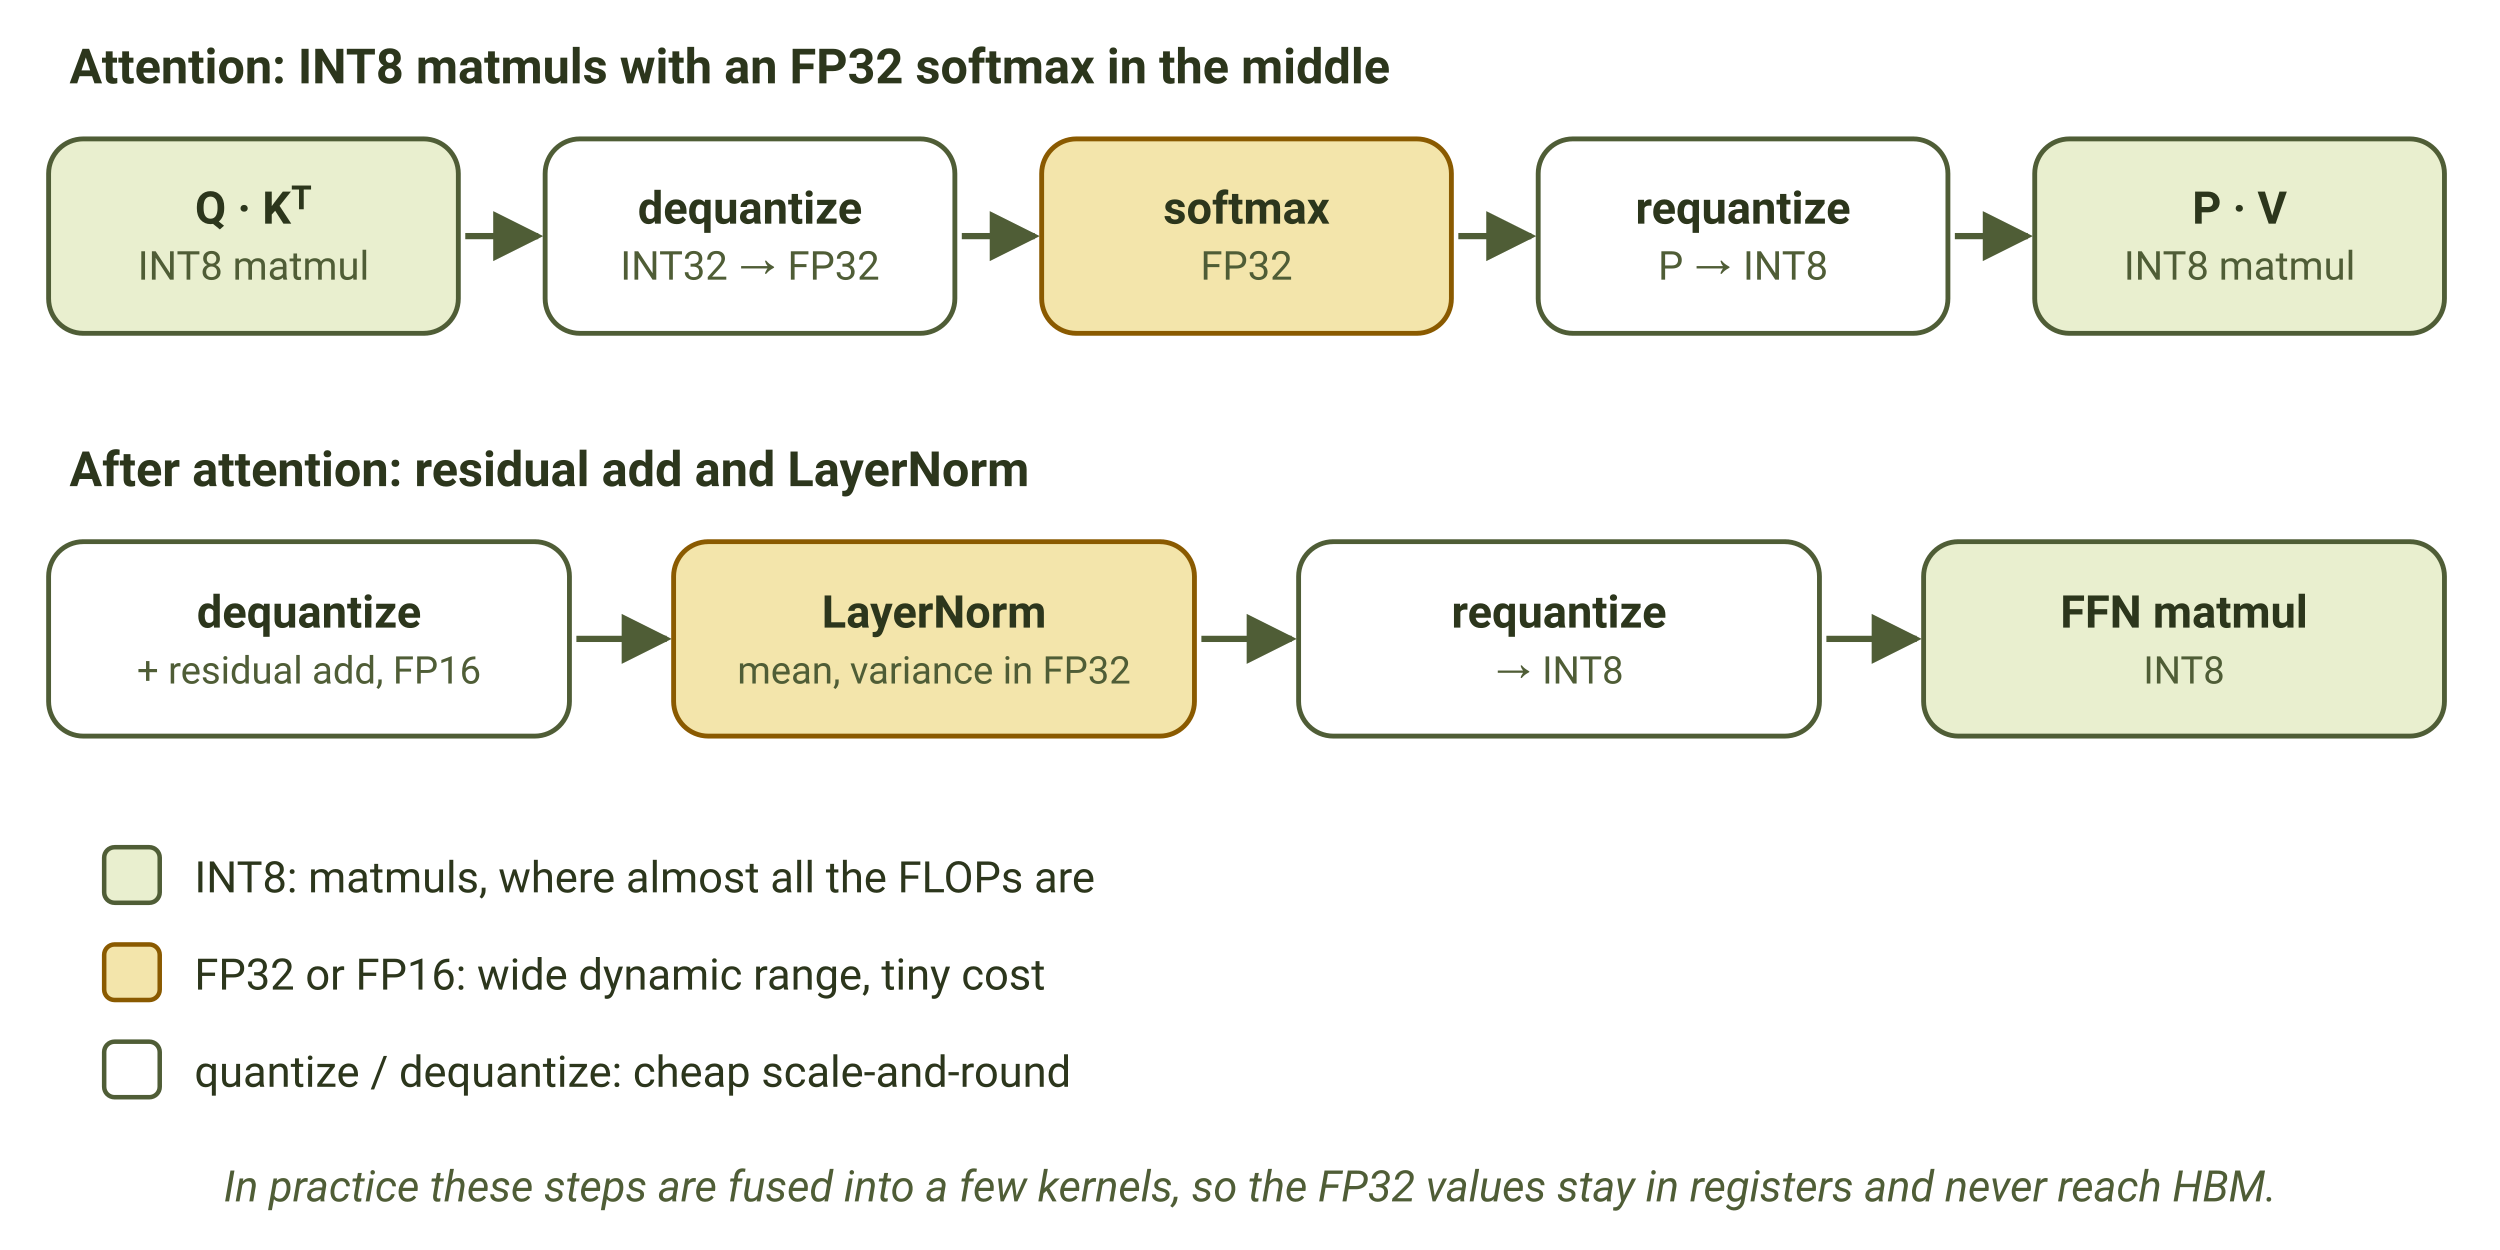
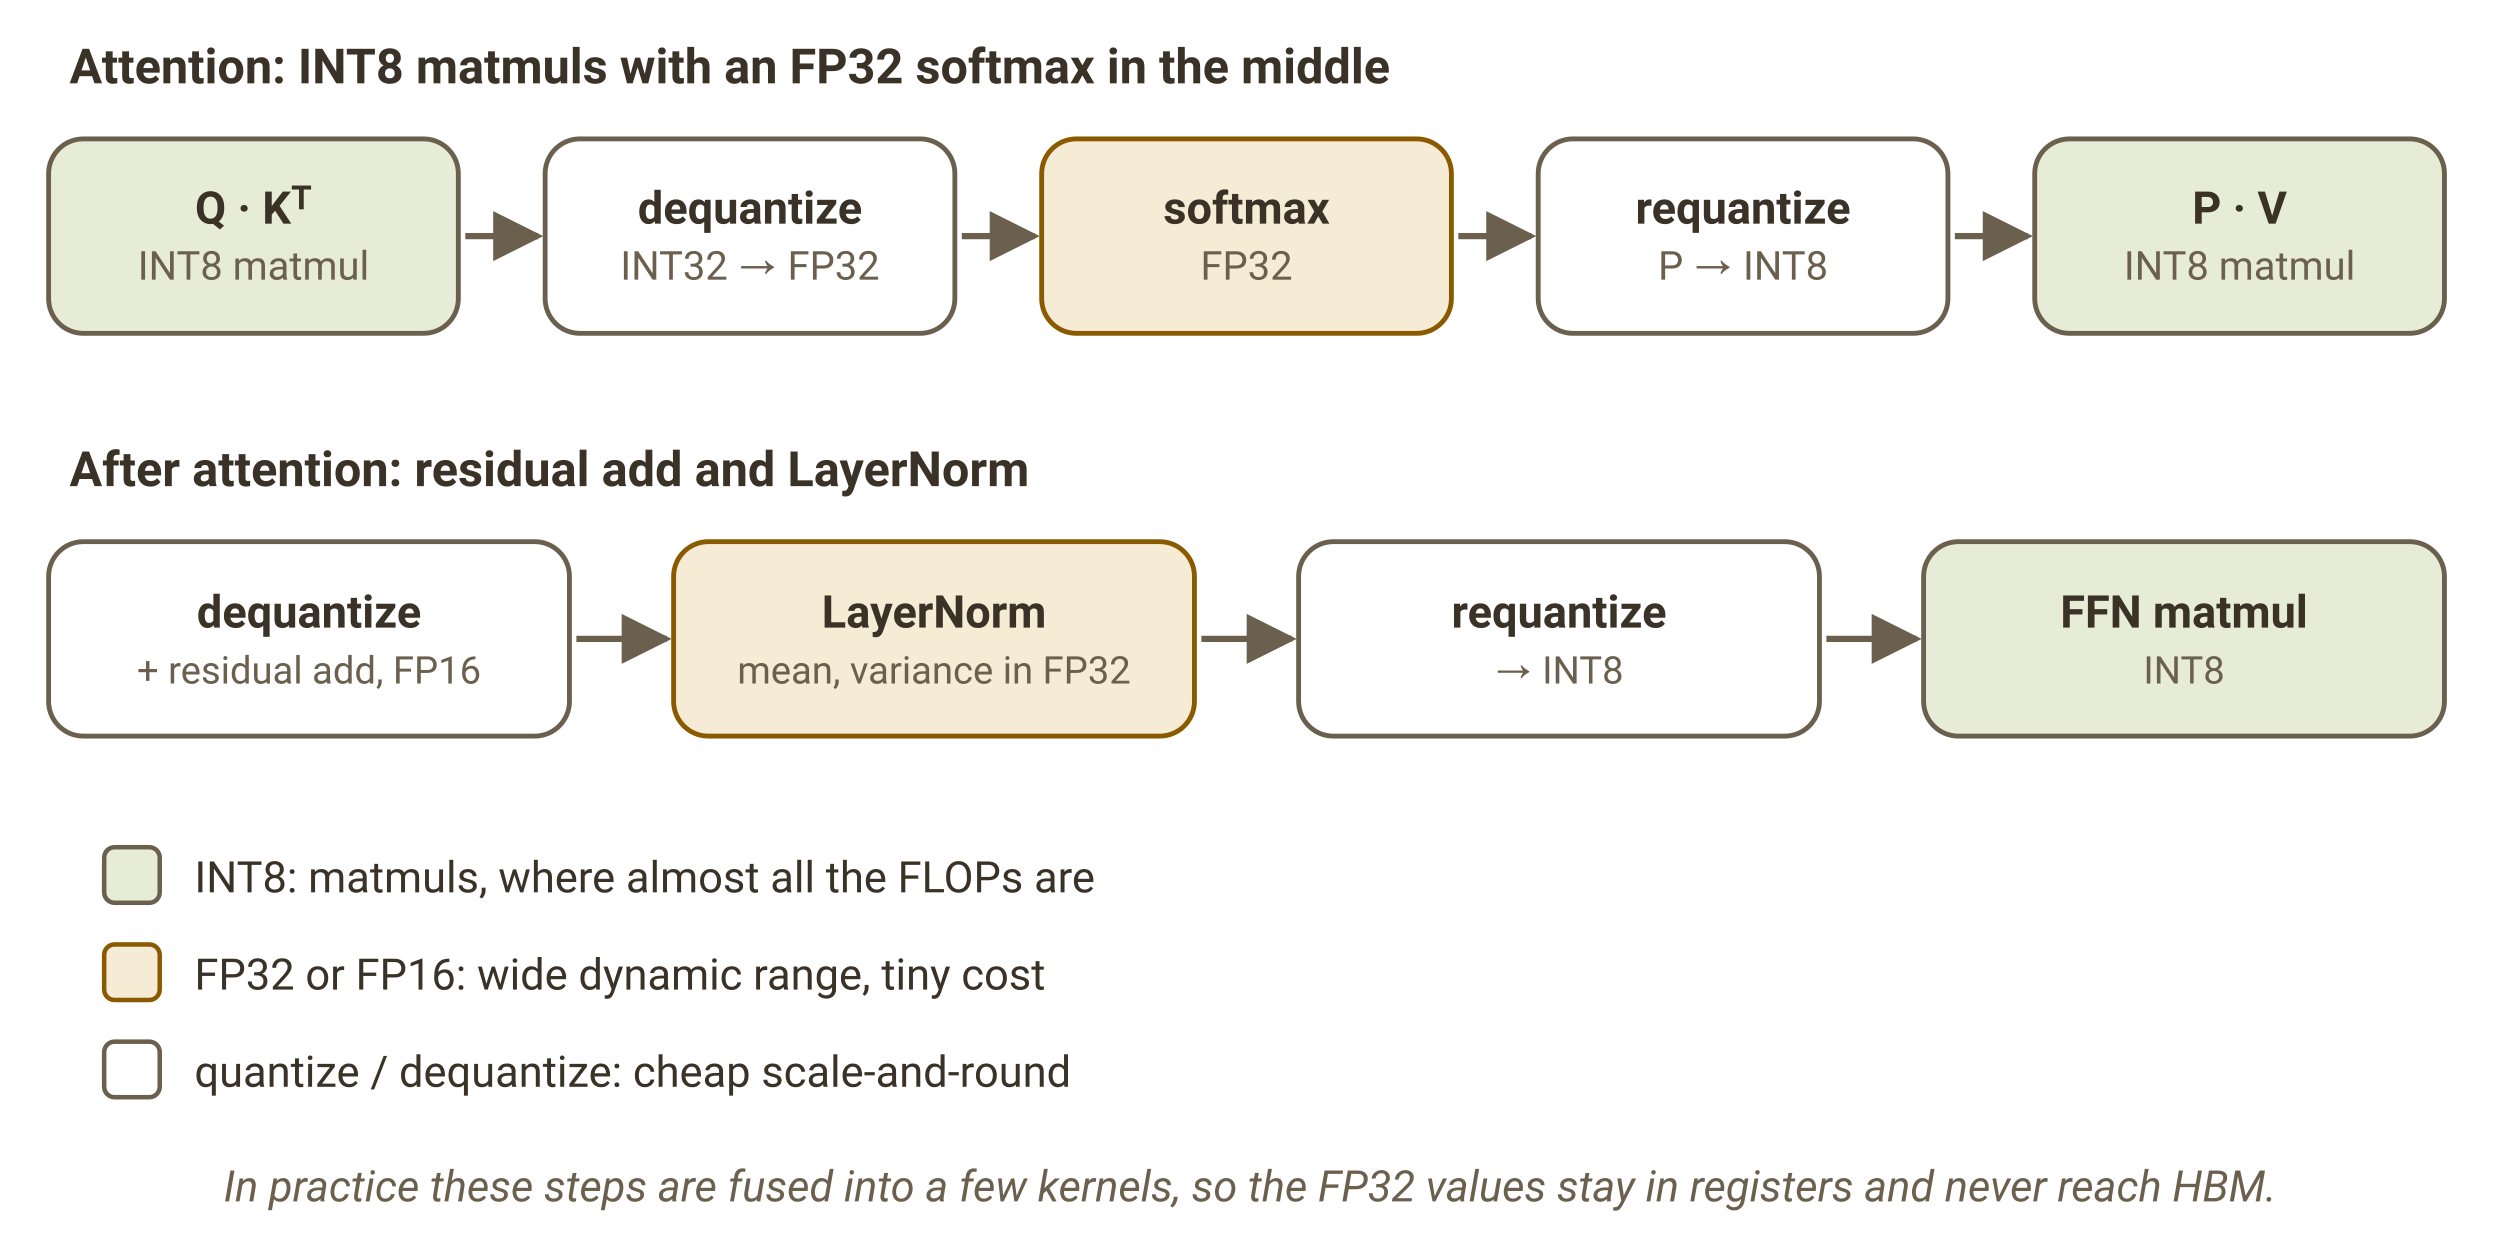
<svg xmlns="http://www.w3.org/2000/svg" viewBox="0 0 720 360" width="720" height="360" font-family="system-ui, -apple-system, 'Segoe UI', Roboto, Helvetica, Arial, sans-serif" role="img">
  <defs>
    <marker id="ah-4f5d36" viewBox="0 0 10 10" refX="9" refY="5" markerWidth="8" markerHeight="8" orient="auto-start-reverse">
-       <path d="M0 0 L10 5 L0 10 z" fill="#4f5d36" />
+       <path d="M0 0 L10 5 L0 10 z" fill="#6b5f4d" />
    </marker>
  </defs>
  <rect width="720" height="360" fill="#ffffff" />
-   <text x="20" y="24" font-size="14" font-weight="700" fill="#2c361c" text-anchor="start">Attention: INT8 matmuls with an FP32 softmax in the middle</text>
-   <rect x="14" y="40" width="118" height="56" rx="10" fill="#e9efcf" stroke="#4f5d36" stroke-width="1.4" />
-   <text x="73" y="64.425" font-size="13" font-weight="700" fill="#2c361c" text-anchor="middle">Q · Kᵀ</text>
-   <text x="73" y="80.545" font-size="11.5" font-weight="400" fill="#4f5d36" text-anchor="middle">INT8 matmul</text>
-   <line x1="134" y1="68" x2="155" y2="68" stroke="#4f5d36" stroke-width="1.8" marker-end="url(#ah-4f5d36)" />
-   <rect x="157" y="40" width="118" height="56" rx="10" fill="#ffffff" stroke="#4f5d36" stroke-width="1.4" />
-   <text x="216" y="64.425" font-size="13" font-weight="700" fill="#2c361c" text-anchor="middle">dequantize</text>
-   <text x="216" y="80.545" font-size="11.5" font-weight="400" fill="#4f5d36" text-anchor="middle">INT32 → FP32</text>
-   <line x1="277" y1="68" x2="298" y2="68" stroke="#4f5d36" stroke-width="1.8" marker-end="url(#ah-4f5d36)" />
-   <rect x="300" y="40" width="118" height="56" rx="10" fill="#f3e5ab" stroke="#8a5a00" stroke-width="1.4" />
-   <text x="359" y="64.425" font-size="13" font-weight="700" fill="#2c361c" text-anchor="middle">softmax</text>
-   <text x="359" y="80.545" font-size="11.5" font-weight="400" fill="#4f5d36" text-anchor="middle">FP32</text>
-   <line x1="420" y1="68" x2="441" y2="68" stroke="#4f5d36" stroke-width="1.8" marker-end="url(#ah-4f5d36)" />
-   <rect x="443" y="40" width="118" height="56" rx="10" fill="#ffffff" stroke="#4f5d36" stroke-width="1.4" />
-   <text x="502" y="64.425" font-size="13" font-weight="700" fill="#2c361c" text-anchor="middle">requantize</text>
-   <text x="502" y="80.545" font-size="11.5" font-weight="400" fill="#4f5d36" text-anchor="middle">P → INT8</text>
-   <line x1="563" y1="68" x2="584" y2="68" stroke="#4f5d36" stroke-width="1.8" marker-end="url(#ah-4f5d36)" />
-   <rect x="586" y="40" width="118" height="56" rx="10" fill="#e9efcf" stroke="#4f5d36" stroke-width="1.4" />
-   <text x="645" y="64.425" font-size="13" font-weight="700" fill="#2c361c" text-anchor="middle">P · V</text>
-   <text x="645" y="80.545" font-size="11.5" font-weight="400" fill="#4f5d36" text-anchor="middle">INT8 matmul</text>
-   <text x="20" y="140" font-size="14" font-weight="700" fill="#2c361c" text-anchor="start">After attention: residual add and LayerNorm</text>
-   <rect x="14" y="156" width="150" height="56" rx="10" fill="#ffffff" stroke="#4f5d36" stroke-width="1.4" />
-   <text x="89" y="180.75" font-size="13" font-weight="700" fill="#2c361c" text-anchor="middle">dequantize</text>
-   <text x="89" y="196.87" font-size="11" font-weight="400" fill="#4f5d36" text-anchor="middle">+ residual add, FP16</text>
-   <line x1="166" y1="184" x2="192" y2="184" stroke="#4f5d36" stroke-width="1.8" marker-end="url(#ah-4f5d36)" />
-   <rect x="194" y="156" width="150" height="56" rx="10" fill="#f3e5ab" stroke="#8a5a00" stroke-width="1.4" />
-   <text x="269" y="180.75" font-size="13" font-weight="700" fill="#2c361c" text-anchor="middle">LayerNorm</text>
-   <text x="269" y="196.87" font-size="11" font-weight="400" fill="#4f5d36" text-anchor="middle">mean, variance in FP32</text>
-   <line x1="346" y1="184" x2="372" y2="184" stroke="#4f5d36" stroke-width="1.8" marker-end="url(#ah-4f5d36)" />
-   <rect x="374" y="156" width="150" height="56" rx="10" fill="#ffffff" stroke="#4f5d36" stroke-width="1.4" />
-   <text x="449" y="180.75" font-size="13" font-weight="700" fill="#2c361c" text-anchor="middle">requantize</text>
-   <text x="449" y="196.87" font-size="11" font-weight="400" fill="#4f5d36" text-anchor="middle">→ INT8</text>
-   <line x1="526" y1="184" x2="552" y2="184" stroke="#4f5d36" stroke-width="1.8" marker-end="url(#ah-4f5d36)" />
-   <rect x="554" y="156" width="150" height="56" rx="10" fill="#e9efcf" stroke="#4f5d36" stroke-width="1.4" />
-   <text x="629" y="180.75" font-size="13" font-weight="700" fill="#2c361c" text-anchor="middle">FFN matmul</text>
-   <text x="629" y="196.87" font-size="11" font-weight="400" fill="#4f5d36" text-anchor="middle">INT8</text>
-   <rect x="30" y="244" width="16" height="16" rx="3" fill="#e9efcf" stroke="#4f5d36" stroke-width="1.3" />
-   <text x="56" y="257" font-size="12.5" font-weight="400" fill="#2c361c" text-anchor="start">INT8: matmuls, where almost all the FLOPs are</text>
-   <rect x="30" y="272" width="16" height="16" rx="3" fill="#f3e5ab" stroke="#8a5a00" stroke-width="1.3" />
-   <text x="56" y="285" font-size="12.5" font-weight="400" fill="#2c361c" text-anchor="start">FP32 or FP16: wide dynamic range, tiny cost</text>
-   <rect x="30" y="300" width="16" height="16" rx="3" fill="#ffffff" stroke="#4f5d36" stroke-width="1.3" />
-   <text x="56" y="313" font-size="12.5" font-weight="400" fill="#2c361c" text-anchor="start">quantize / dequantize: cheap scale-and-round</text>
-   <text x="360" y="346" font-size="12.5" font-weight="400" fill="#4f5d36" text-anchor="middle" font-style="italic">In practice these steps are fused into a few kernels, so the FP32 values stay in registers and never reach HBM.</text>
+   <text x="20" y="24" font-size="14" font-weight="700" fill="#3a3226" text-anchor="start">Attention: INT8 matmuls with an FP32 softmax in the middle</text>
+   <rect x="14" y="40" width="118" height="56" rx="10" fill="#e6ecd5" stroke="#6b5f4d" stroke-width="1.4" />
+   <text x="73" y="64.425" font-size="13" font-weight="700" fill="#3a3226" text-anchor="middle">Q · Kᵀ</text>
+   <text x="73" y="80.545" font-size="11.5" font-weight="400" fill="#6b5f4d" text-anchor="middle">INT8 matmul</text>
+   <line x1="134" y1="68" x2="155" y2="68" stroke="#6b5f4d" stroke-width="1.8" marker-end="url(#ah-4f5d36)" />
+   <rect x="157" y="40" width="118" height="56" rx="10" fill="#ffffff" stroke="#6b5f4d" stroke-width="1.4" />
+   <text x="216" y="64.425" font-size="13" font-weight="700" fill="#3a3226" text-anchor="middle">dequantize</text>
+   <text x="216" y="80.545" font-size="11.5" font-weight="400" fill="#6b5f4d" text-anchor="middle">INT32 → FP32</text>
+   <line x1="277" y1="68" x2="298" y2="68" stroke="#6b5f4d" stroke-width="1.8" marker-end="url(#ah-4f5d36)" />
+   <rect x="300" y="40" width="118" height="56" rx="10" fill="#f6ecd6" stroke="#8a5a00" stroke-width="1.4" />
+   <text x="359" y="64.425" font-size="13" font-weight="700" fill="#3a3226" text-anchor="middle">softmax</text>
+   <text x="359" y="80.545" font-size="11.5" font-weight="400" fill="#6b5f4d" text-anchor="middle">FP32</text>
+   <line x1="420" y1="68" x2="441" y2="68" stroke="#6b5f4d" stroke-width="1.8" marker-end="url(#ah-4f5d36)" />
+   <rect x="443" y="40" width="118" height="56" rx="10" fill="#ffffff" stroke="#6b5f4d" stroke-width="1.4" />
+   <text x="502" y="64.425" font-size="13" font-weight="700" fill="#3a3226" text-anchor="middle">requantize</text>
+   <text x="502" y="80.545" font-size="11.5" font-weight="400" fill="#6b5f4d" text-anchor="middle">P → INT8</text>
+   <line x1="563" y1="68" x2="584" y2="68" stroke="#6b5f4d" stroke-width="1.8" marker-end="url(#ah-4f5d36)" />
+   <rect x="586" y="40" width="118" height="56" rx="10" fill="#e6ecd5" stroke="#6b5f4d" stroke-width="1.4" />
+   <text x="645" y="64.425" font-size="13" font-weight="700" fill="#3a3226" text-anchor="middle">P · V</text>
+   <text x="645" y="80.545" font-size="11.5" font-weight="400" fill="#6b5f4d" text-anchor="middle">INT8 matmul</text>
+   <text x="20" y="140" font-size="14" font-weight="700" fill="#3a3226" text-anchor="start">After attention: residual add and LayerNorm</text>
+   <rect x="14" y="156" width="150" height="56" rx="10" fill="#ffffff" stroke="#6b5f4d" stroke-width="1.4" />
+   <text x="89" y="180.75" font-size="13" font-weight="700" fill="#3a3226" text-anchor="middle">dequantize</text>
+   <text x="89" y="196.87" font-size="11" font-weight="400" fill="#6b5f4d" text-anchor="middle">+ residual add, FP16</text>
+   <line x1="166" y1="184" x2="192" y2="184" stroke="#6b5f4d" stroke-width="1.8" marker-end="url(#ah-4f5d36)" />
+   <rect x="194" y="156" width="150" height="56" rx="10" fill="#f6ecd6" stroke="#8a5a00" stroke-width="1.4" />
+   <text x="269" y="180.75" font-size="13" font-weight="700" fill="#3a3226" text-anchor="middle">LayerNorm</text>
+   <text x="269" y="196.87" font-size="11" font-weight="400" fill="#6b5f4d" text-anchor="middle">mean, variance in FP32</text>
+   <line x1="346" y1="184" x2="372" y2="184" stroke="#6b5f4d" stroke-width="1.8" marker-end="url(#ah-4f5d36)" />
+   <rect x="374" y="156" width="150" height="56" rx="10" fill="#ffffff" stroke="#6b5f4d" stroke-width="1.4" />
+   <text x="449" y="180.75" font-size="13" font-weight="700" fill="#3a3226" text-anchor="middle">requantize</text>
+   <text x="449" y="196.87" font-size="11" font-weight="400" fill="#6b5f4d" text-anchor="middle">→ INT8</text>
+   <line x1="526" y1="184" x2="552" y2="184" stroke="#6b5f4d" stroke-width="1.8" marker-end="url(#ah-4f5d36)" />
+   <rect x="554" y="156" width="150" height="56" rx="10" fill="#e6ecd5" stroke="#6b5f4d" stroke-width="1.4" />
+   <text x="629" y="180.75" font-size="13" font-weight="700" fill="#3a3226" text-anchor="middle">FFN matmul</text>
+   <text x="629" y="196.87" font-size="11" font-weight="400" fill="#6b5f4d" text-anchor="middle">INT8</text>
+   <rect x="30" y="244" width="16" height="16" rx="3" fill="#e6ecd5" stroke="#6b5f4d" stroke-width="1.3" />
+   <text x="56" y="257" font-size="12.5" font-weight="400" fill="#3a3226" text-anchor="start">INT8: matmuls, where almost all the FLOPs are</text>
+   <rect x="30" y="272" width="16" height="16" rx="3" fill="#f6ecd6" stroke="#8a5a00" stroke-width="1.3" />
+   <text x="56" y="285" font-size="12.5" font-weight="400" fill="#3a3226" text-anchor="start">FP32 or FP16: wide dynamic range, tiny cost</text>
+   <rect x="30" y="300" width="16" height="16" rx="3" fill="#ffffff" stroke="#6b5f4d" stroke-width="1.3" />
+   <text x="56" y="313" font-size="12.5" font-weight="400" fill="#3a3226" text-anchor="start">quantize / dequantize: cheap scale-and-round</text>
+   <text x="360" y="346" font-size="12.5" font-weight="400" fill="#6b5f4d" text-anchor="middle" font-style="italic">In practice these steps are fused into a few kernels, so the FP32 values stay in registers and never reach HBM.</text>
</svg>
